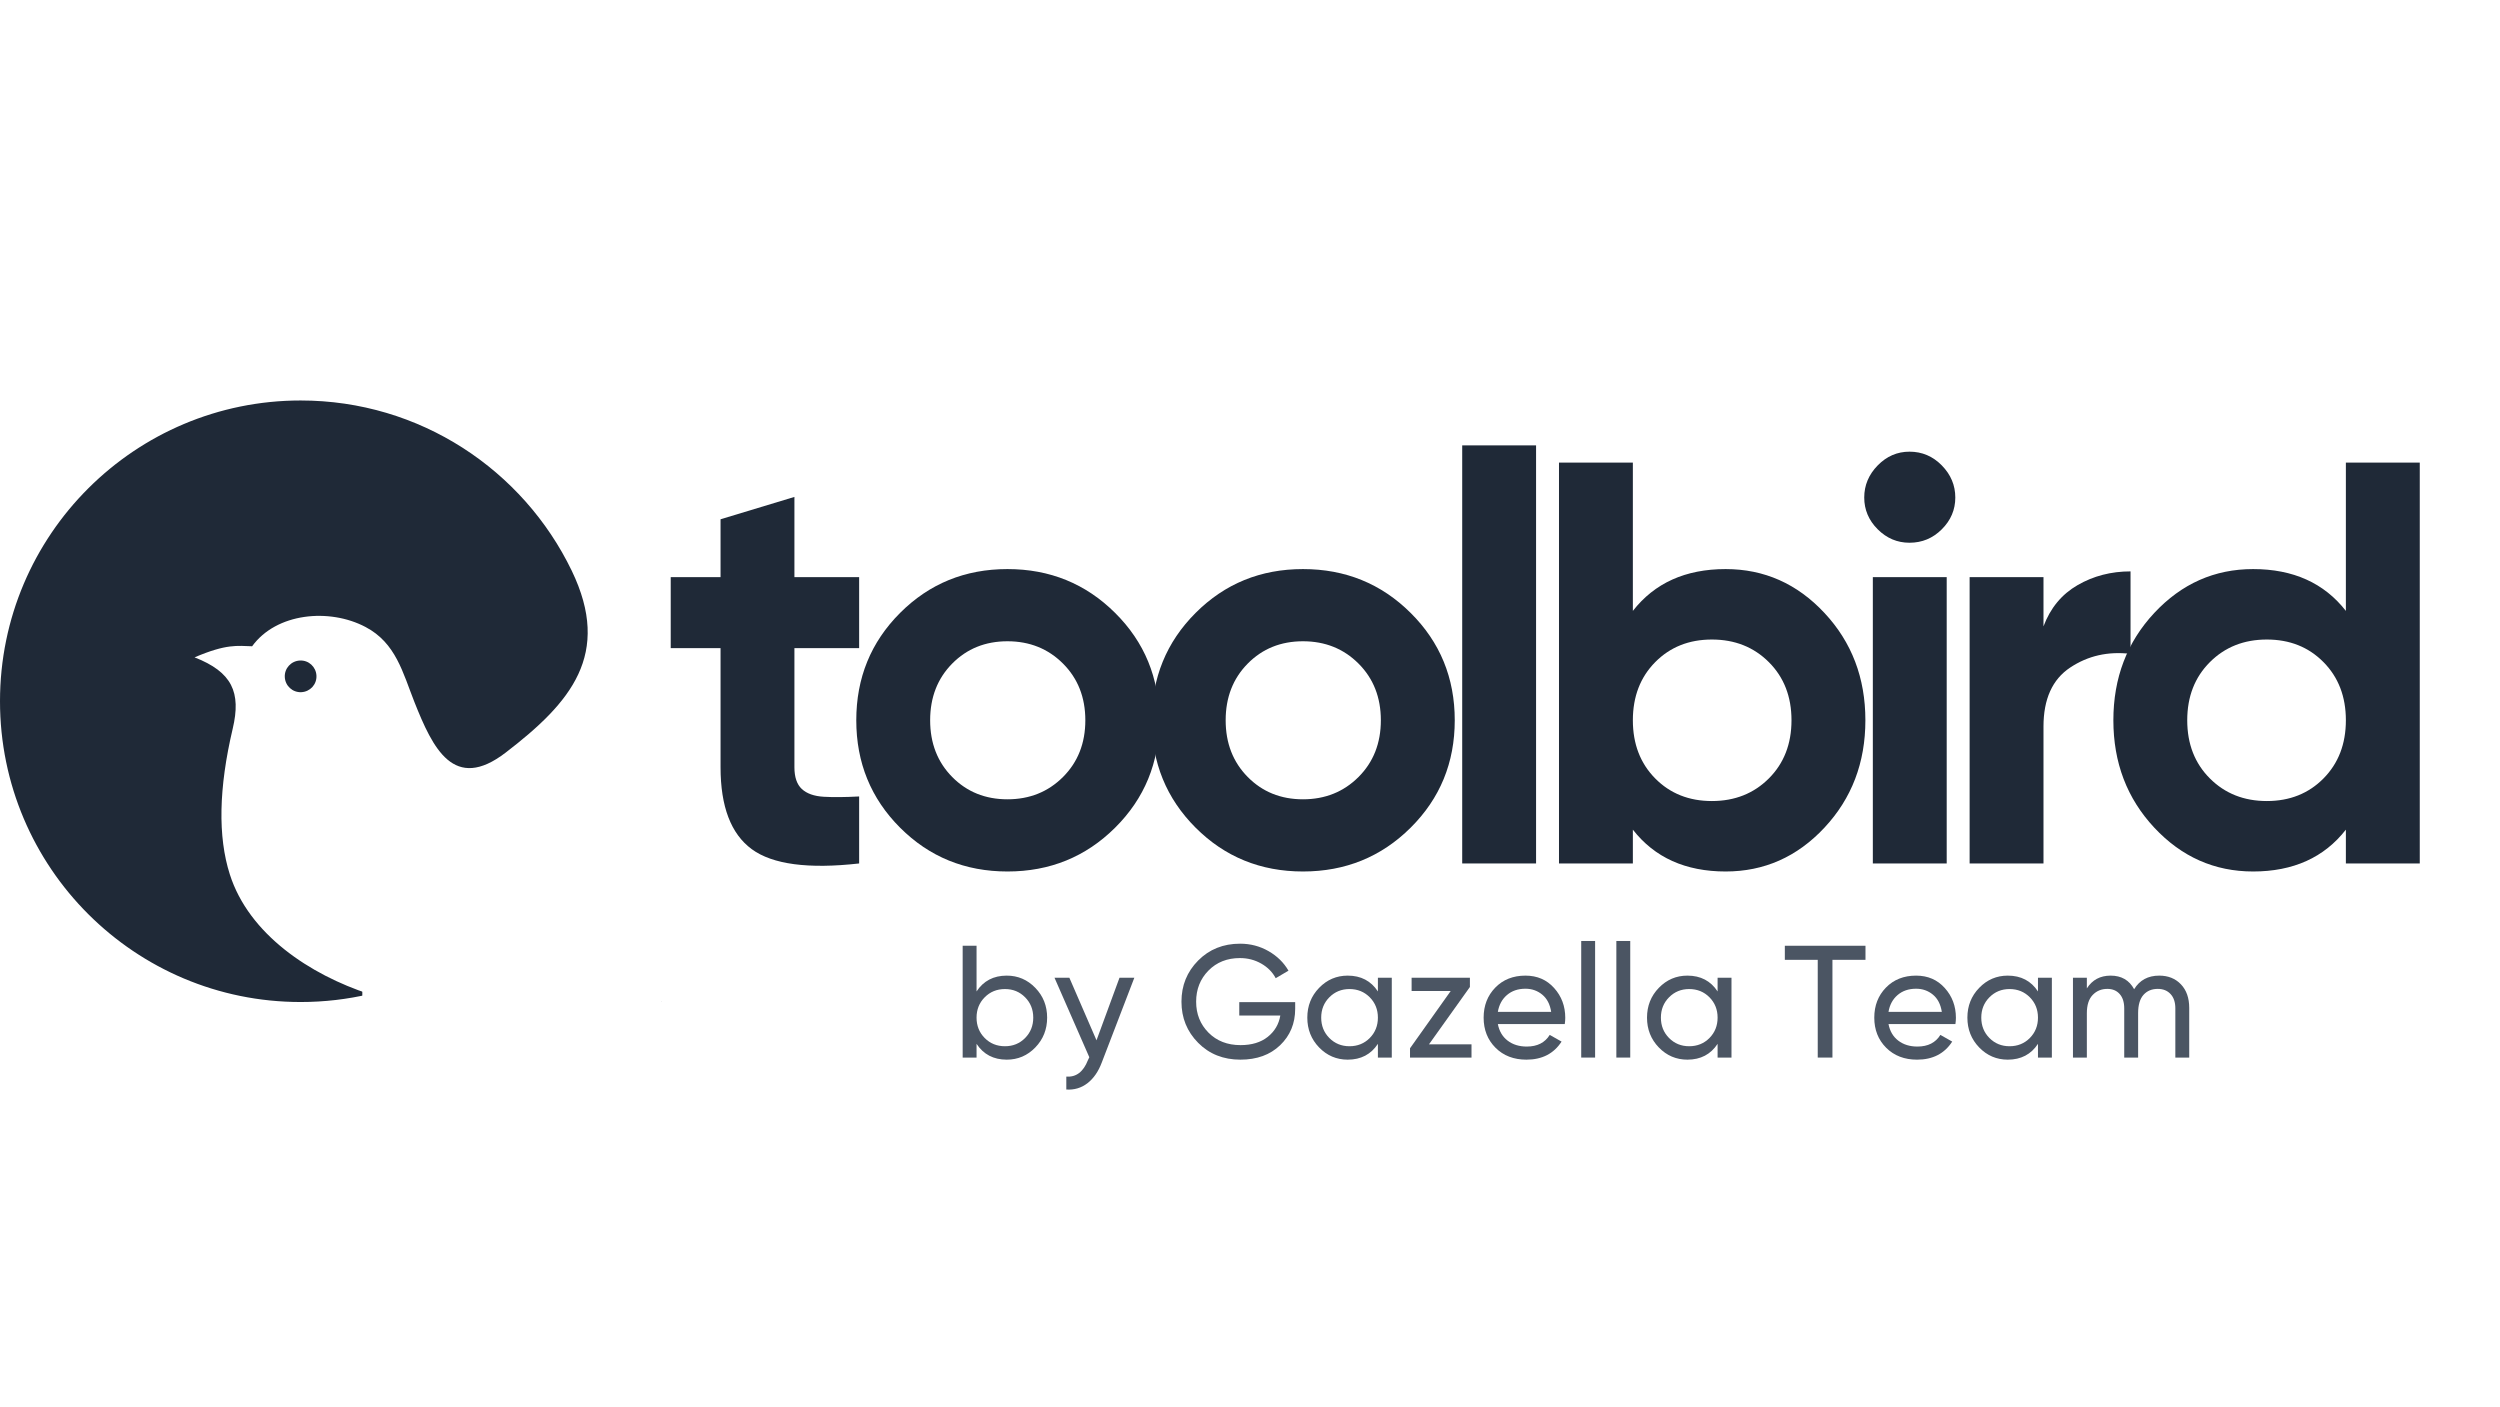
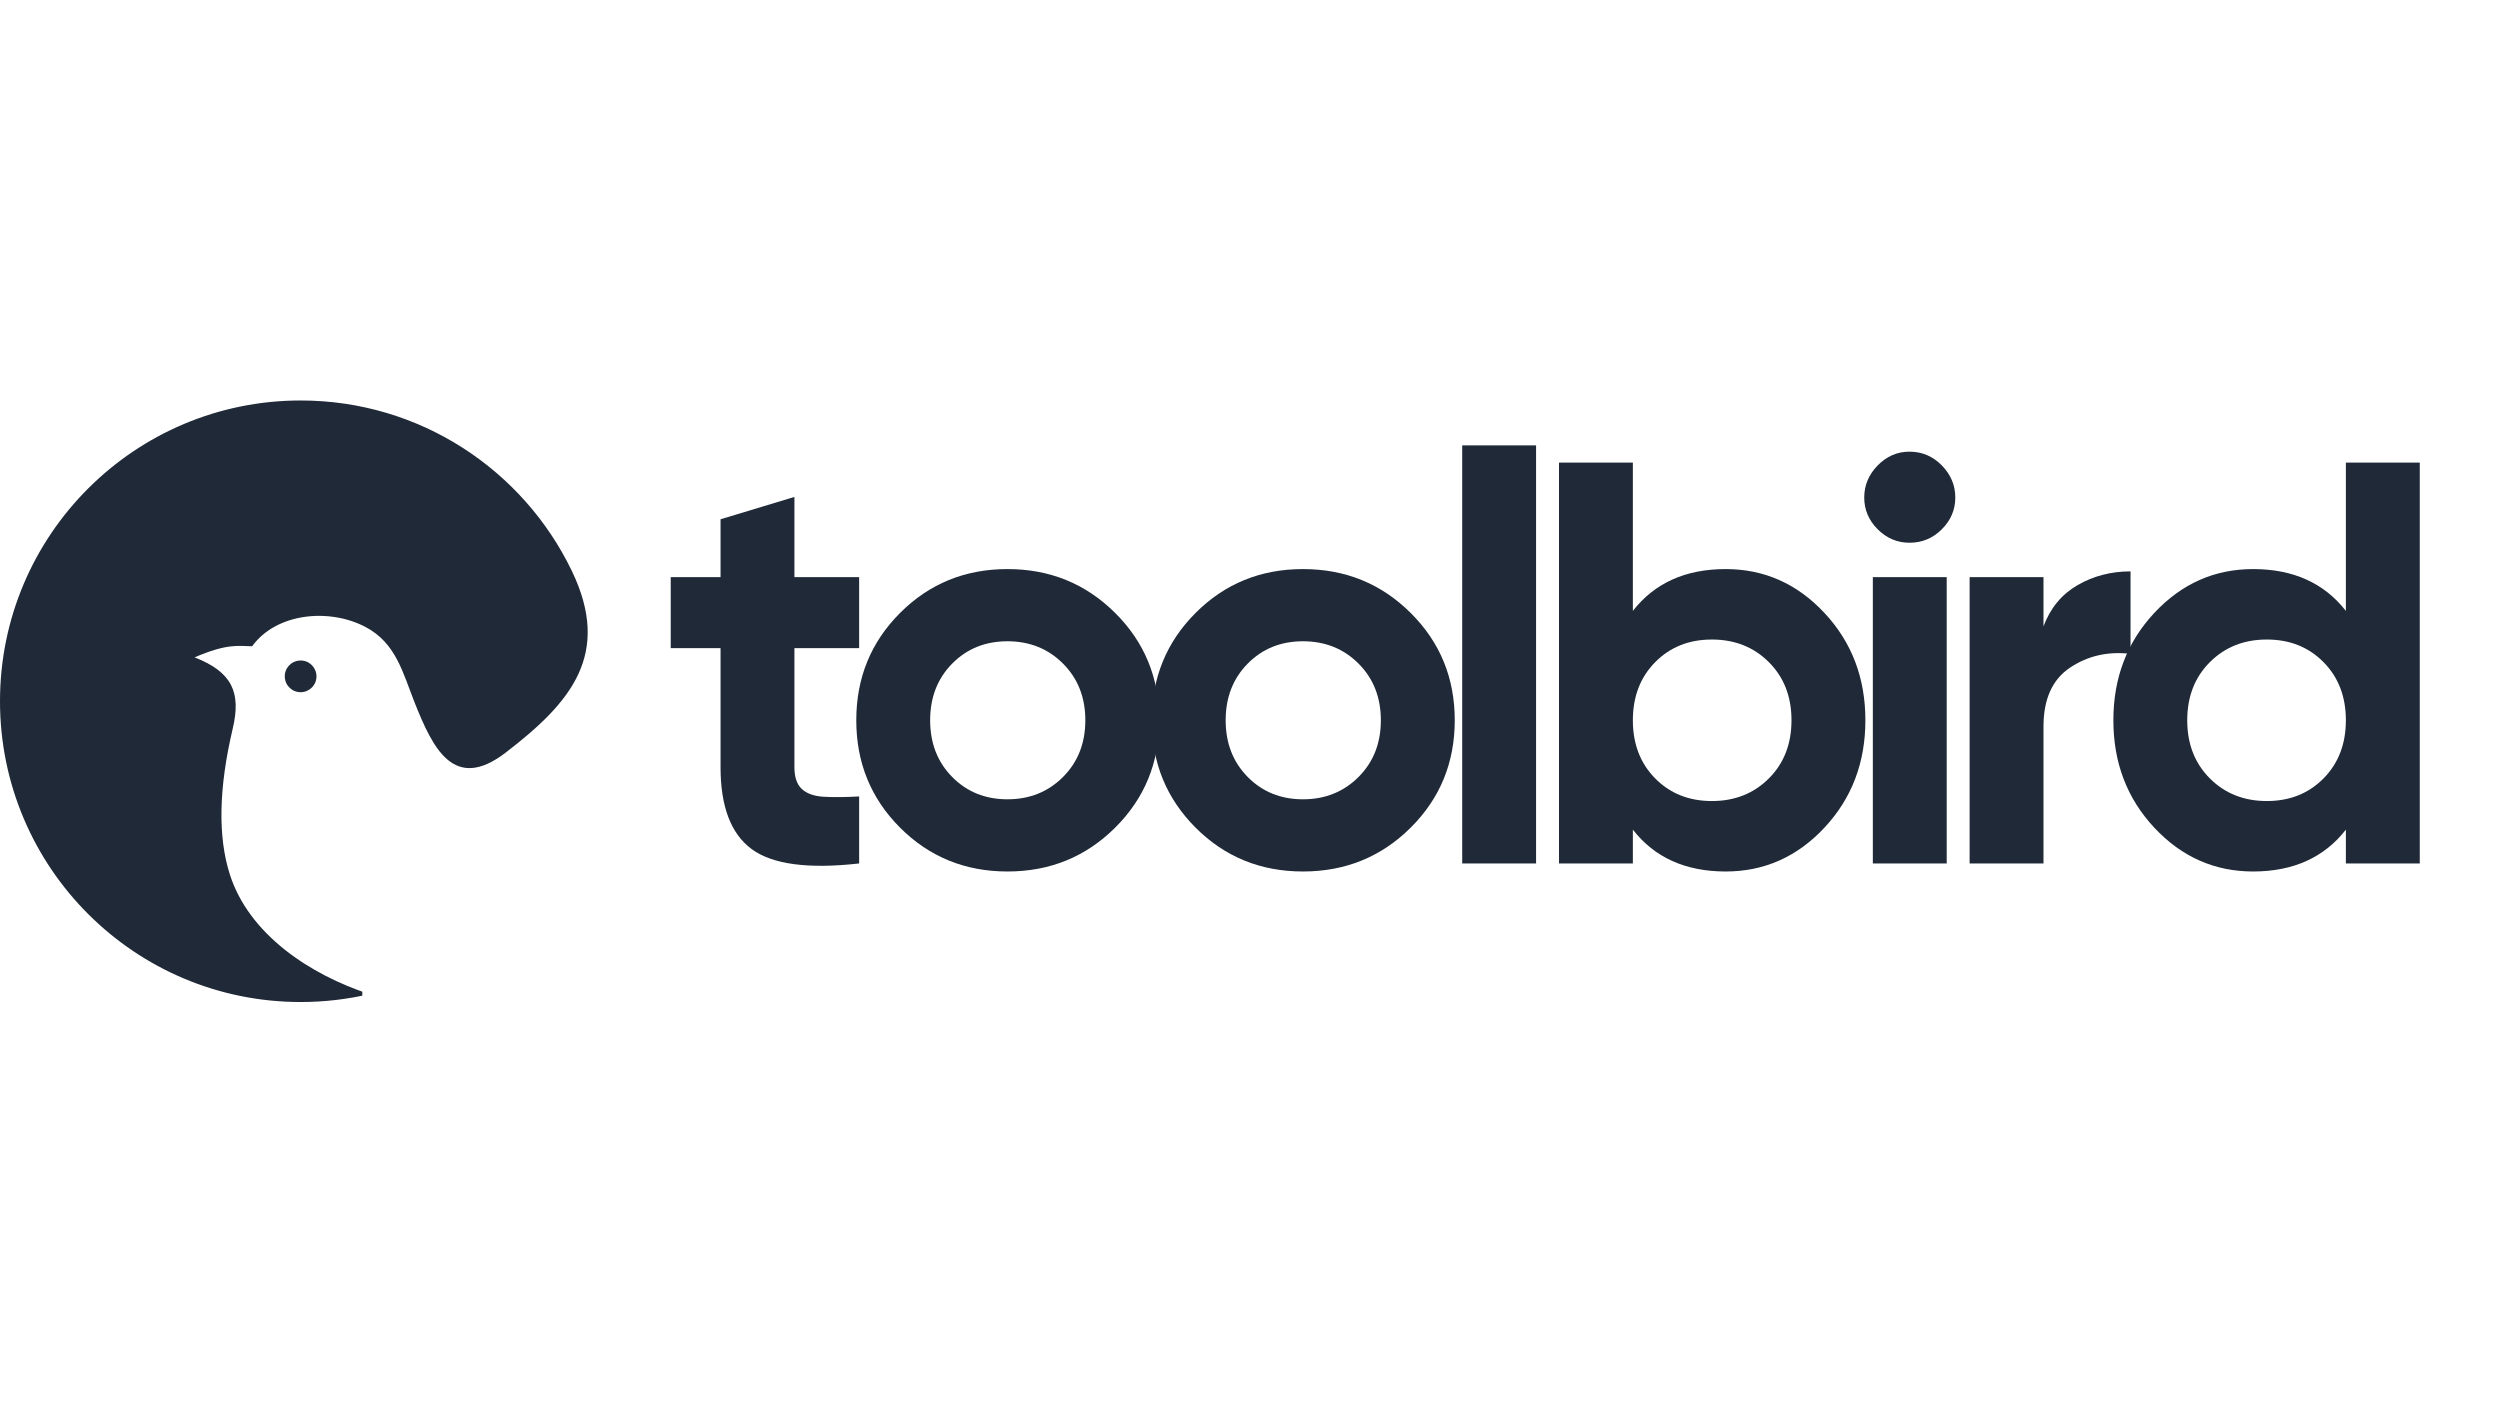
<svg xmlns="http://www.w3.org/2000/svg" width="1920" zoomAndPan="magnify" viewBox="0 0 1440 810" height="1080" preserveAspectRatio="xMidYMid meet" version="1.0">
  <defs>
    <g />
-     <clipPath id="0dd3532ea3">
+     <clipPath id="f5ef0bc35b">
      <path d="M 0 230.668 L 381 230.668 L 381 578 L 0 578 Z M 0 230.668 " clip-rule="nonzero" />
    </clipPath>
-     <clipPath id="dc437e41e0">
+     <clipPath id="c110925520">
      <path d="M 208.695 449.914 L 381.055 449.914 L 381.055 584.035 L 208.695 584.035 Z M 208.695 449.914 " clip-rule="nonzero" />
    </clipPath>
  </defs>
  <rect x="-144" width="1728" fill="#ffffff" y="-81" height="972" fill-opacity="1" />
  <rect x="-144" width="1728" fill="#ffffff" y="-81" height="972" fill-opacity="1" />
-   <g clip-path="url(#0dd3532ea3)">
+   <g clip-path="url(#f5ef0bc35b)">
    <path fill="#1f2937" d="M 284.066 479.348 C 314.816 522.949 346.148 545.992 381.047 577.078 C 300.559 579.312 248.672 561.492 225.215 523.527 C 224.301 521.953 223.391 520.297 222.477 518.637 C 212.363 498.746 210.211 475.203 232.84 460.945 C 260.277 443.621 266.242 454.148 284.066 479.348 Z M 173.574 398.695 C 168.516 398.945 164.289 395.051 164.039 389.992 C 163.793 384.938 167.688 380.711 172.742 380.461 C 177.801 380.211 182.027 384.109 182.277 389.164 C 182.523 394.219 178.629 398.449 173.574 398.695 Z M 329.324 328.738 C 301.305 270.715 241.957 230.676 173.156 230.676 C 125.496 230.676 82.227 249.992 50.895 281.242 C 19.48 312.574 0 355.926 0 403.918 C 0 451.828 19.48 495.262 50.895 526.598 C 82.227 557.844 125.414 577.16 173.156 577.16 C 186.836 577.16 200.098 575.586 212.781 572.602 C 178.547 561.41 143.398 538.199 132.375 503.637 C 125.414 481.836 125.992 453.902 134.035 419.75 C 139.008 398.777 133.703 387.09 112.066 378.637 C 130.469 370.762 136.688 372.004 145.223 372.254 C 159.148 353.023 189.652 350.121 210.543 361.148 C 228.031 370.348 232.012 387.422 238.723 404.414 C 249.25 430.859 261.352 456.555 291.359 433.426 C 328.824 404.664 352.531 376.895 329.324 328.738 Z M 329.324 328.738 " fill-opacity="1" fill-rule="evenodd" />
  </g>
-   <g clip-path="url(#dc437e41e0)">
+   <g clip-path="url(#c110925520)">
    <path fill="#ffffff" d="M 208.695 449.914 L 381.066 449.914 L 381.066 584.035 L 208.695 584.035 Z M 208.695 449.914 " fill-opacity="1" fill-rule="nonzero" />
  </g>
  <g fill="#1f2937" fill-opacity="1">
    <g transform="translate(381.054, 497.3519)">
      <g>
        <path d="M 113.812 -124.031 L 76.531 -124.031 L 76.531 -55.422 C 76.531 -49.703 77.957 -45.52 80.812 -42.875 C 83.676 -40.238 87.852 -38.754 93.344 -38.422 C 98.844 -38.098 105.664 -38.156 113.812 -38.594 L 113.812 0 C 84.562 3.301 63.941 0.555 51.953 -8.234 C 39.973 -17.035 33.984 -32.766 33.984 -55.422 L 33.984 -124.031 L 5.281 -124.031 L 5.281 -164.938 L 33.984 -164.938 L 33.984 -198.25 L 76.531 -211.125 L 76.531 -164.938 L 113.812 -164.938 Z M 113.812 -124.031 " />
      </g>
    </g>
  </g>
  <g fill="#1f2937" fill-opacity="1">
    <g transform="translate(482.3266, 497.3519)">
      <g>
        <path d="M 159.984 -20.609 C 143.055 -3.785 122.383 4.625 97.969 4.625 C 73.562 4.625 52.945 -3.785 36.125 -20.609 C 19.301 -37.441 10.891 -58.062 10.891 -82.469 C 10.891 -106.875 19.301 -127.488 36.125 -144.312 C 52.945 -161.145 73.562 -169.562 97.969 -169.562 C 122.383 -169.562 143.055 -161.145 159.984 -144.312 C 176.922 -127.488 185.391 -106.875 185.391 -82.469 C 185.391 -58.062 176.922 -37.441 159.984 -20.609 Z M 66.141 -49.812 C 74.609 -41.238 85.219 -36.953 97.969 -36.953 C 110.727 -36.953 121.395 -41.238 129.969 -49.812 C 138.539 -58.383 142.828 -69.27 142.828 -82.469 C 142.828 -95.664 138.539 -106.551 129.969 -115.125 C 121.395 -123.695 110.727 -127.984 97.969 -127.984 C 85.219 -127.984 74.609 -123.695 66.141 -115.125 C 57.672 -106.551 53.438 -95.664 53.438 -82.469 C 53.438 -69.27 57.672 -58.383 66.141 -49.812 Z M 66.141 -49.812 " />
      </g>
    </g>
  </g>
  <g fill="#1f2937" fill-opacity="1">
    <g transform="translate(652.544, 497.3519)">
      <g>
        <path d="M 159.984 -20.609 C 143.055 -3.785 122.383 4.625 97.969 4.625 C 73.562 4.625 52.945 -3.785 36.125 -20.609 C 19.301 -37.441 10.891 -58.062 10.891 -82.469 C 10.891 -106.875 19.301 -127.488 36.125 -144.312 C 52.945 -161.145 73.562 -169.562 97.969 -169.562 C 122.383 -169.562 143.055 -161.145 159.984 -144.312 C 176.922 -127.488 185.391 -106.875 185.391 -82.469 C 185.391 -58.062 176.922 -37.441 159.984 -20.609 Z M 66.141 -49.812 C 74.609 -41.238 85.219 -36.953 97.969 -36.953 C 110.727 -36.953 121.395 -41.238 129.969 -49.812 C 138.539 -58.383 142.828 -69.27 142.828 -82.469 C 142.828 -95.664 138.539 -106.551 129.969 -115.125 C 121.395 -123.695 110.727 -127.984 97.969 -127.984 C 85.219 -127.984 74.609 -123.695 66.141 -115.125 C 57.672 -106.551 53.438 -95.664 53.438 -82.469 C 53.438 -69.27 57.672 -58.383 66.141 -49.812 Z M 66.141 -49.812 " />
      </g>
    </g>
  </g>
  <g fill="#1f2937" fill-opacity="1">
    <g transform="translate(822.7613, 497.3519)">
      <g>
        <path d="M 19.469 0 L 19.469 -240.812 L 62.016 -240.812 L 62.016 0 Z M 19.469 0 " />
      </g>
    </g>
  </g>
  <g fill="#1f2937" fill-opacity="1">
    <g transform="translate(878.5105, 497.3519)">
      <g>
        <path d="M 115.453 -169.562 C 137.672 -169.562 156.641 -161.145 172.359 -144.312 C 188.086 -127.488 195.953 -106.875 195.953 -82.469 C 195.953 -58.062 188.086 -37.441 172.359 -20.609 C 156.641 -3.785 137.672 4.625 115.453 4.625 C 92.359 4.625 74.547 -3.406 62.016 -19.469 L 62.016 0 L 19.469 0 L 19.469 -230.906 L 62.016 -230.906 L 62.016 -145.469 C 74.547 -161.531 92.359 -169.562 115.453 -169.562 Z M 74.875 -48.984 C 83.457 -40.297 94.344 -35.953 107.531 -35.953 C 120.727 -35.953 131.672 -40.297 140.359 -48.984 C 149.047 -57.672 153.391 -68.832 153.391 -82.469 C 153.391 -96.102 149.047 -107.266 140.359 -115.953 C 131.672 -124.641 120.727 -128.984 107.531 -128.984 C 94.344 -128.984 83.457 -124.641 74.875 -115.953 C 66.301 -107.266 62.016 -96.102 62.016 -82.469 C 62.016 -68.832 66.301 -57.672 74.875 -48.984 Z M 74.875 -48.984 " />
      </g>
    </g>
  </g>
  <g fill="#1f2937" fill-opacity="1">
    <g transform="translate(1059.284, 497.3519)">
      <g>
        <path d="M 40.578 -184.734 C 33.535 -184.734 27.43 -187.316 22.266 -192.484 C 17.098 -197.648 14.516 -203.75 14.516 -210.781 C 14.516 -217.82 17.098 -223.984 22.266 -229.266 C 27.43 -234.547 33.535 -237.188 40.578 -237.188 C 47.828 -237.188 54.035 -234.547 59.203 -229.266 C 64.379 -223.984 66.969 -217.82 66.969 -210.781 C 66.969 -203.75 64.379 -197.648 59.203 -192.484 C 54.035 -187.316 47.828 -184.734 40.578 -184.734 Z M 19.469 0 L 19.469 -164.938 L 62.016 -164.938 L 62.016 0 Z M 19.469 0 " />
      </g>
    </g>
  </g>
  <g fill="#1f2937" fill-opacity="1">
    <g transform="translate(1115.033, 497.3519)">
      <g>
        <path d="M 62.016 -136.562 C 65.973 -147.125 72.516 -155.039 81.641 -160.312 C 90.766 -165.594 100.938 -168.234 112.156 -168.234 L 112.156 -120.734 C 99.176 -122.273 87.57 -119.633 77.344 -112.812 C 67.125 -106 62.016 -94.676 62.016 -78.844 L 62.016 0 L 19.469 0 L 19.469 -164.938 L 62.016 -164.938 Z M 62.016 -136.562 " />
      </g>
    </g>
  </g>
  <g fill="#1f2937" fill-opacity="1">
    <g transform="translate(1206.739, 497.3519)">
      <g>
        <path d="M 144.484 -230.906 L 187.047 -230.906 L 187.047 0 L 144.484 0 L 144.484 -19.469 C 131.953 -3.406 114.141 4.625 91.047 4.625 C 68.836 4.625 49.867 -3.785 34.141 -20.609 C 18.422 -37.441 10.562 -58.062 10.562 -82.469 C 10.562 -106.875 18.422 -127.488 34.141 -144.312 C 49.867 -161.145 68.836 -169.562 91.047 -169.562 C 114.141 -169.562 131.953 -161.531 144.484 -145.469 Z M 66.141 -48.984 C 74.828 -40.297 85.766 -35.953 98.953 -35.953 C 112.148 -35.953 123.035 -40.297 131.609 -48.984 C 140.191 -57.672 144.484 -68.832 144.484 -82.469 C 144.484 -96.102 140.191 -107.266 131.609 -115.953 C 123.035 -124.641 112.148 -128.984 98.953 -128.984 C 85.766 -128.984 74.828 -124.641 66.141 -115.953 C 57.453 -107.266 53.109 -96.102 53.109 -82.469 C 53.109 -68.832 57.453 -57.672 66.141 -48.984 Z M 66.141 -48.984 " />
      </g>
    </g>
  </g>
-   <g fill="#4b5563" fill-opacity="1">
-     <g transform="translate(548.4177, 609.161)">
-       <g>
-         <path d="M 31.469 -47.203 C 37.906 -47.203 43.391 -44.852 47.922 -40.156 C 52.461 -35.469 54.734 -29.75 54.734 -23 C 54.734 -16.25 52.461 -10.523 47.922 -5.828 C 43.391 -1.141 37.906 1.203 31.469 1.203 C 23.863 1.203 18.066 -1.832 14.078 -7.906 L 14.078 0 L 6.078 0 L 6.078 -64.406 L 14.078 -64.406 L 14.078 -38.094 C 18.066 -44.164 23.863 -47.203 31.469 -47.203 Z M 30.453 -6.531 C 35.055 -6.531 38.922 -8.109 42.047 -11.266 C 45.172 -14.43 46.734 -18.344 46.734 -23 C 46.734 -27.656 45.172 -31.562 42.047 -34.719 C 38.922 -37.883 35.055 -39.469 30.453 -39.469 C 25.785 -39.469 21.891 -37.883 18.766 -34.719 C 15.641 -31.562 14.078 -27.656 14.078 -23 C 14.078 -18.344 15.641 -14.43 18.766 -11.266 C 21.891 -8.109 25.785 -6.531 30.453 -6.531 Z M 30.453 -6.531 " />
-       </g>
-     </g>
-   </g>
-   <g fill="#4b5563" fill-opacity="1">
-     <g transform="translate(606.6488, 609.161)">
-       <g>
-         <path d="M 38.188 -46 L 46.734 -46 L 27.969 2.859 C 26.008 8.066 23.266 12.035 19.734 14.766 C 16.203 17.492 12.141 18.707 7.547 18.406 L 7.547 10.953 C 13.191 11.379 17.332 8.25 19.969 1.562 L 20.797 -0.188 L 0.734 -46 L 9.297 -46 L 24.938 -9.938 Z M 38.188 -46 " />
-       </g>
-     </g>
-   </g>
-   <g fill="#4b5563" fill-opacity="1">
-     <g transform="translate(654.0248, 609.161)">
-       <g />
-     </g>
-   </g>
-   <g fill="#4b5563" fill-opacity="1">
-     <g transform="translate(677.0229, 609.161)">
-       <g>
-         <path d="M 69 -31.922 L 69 -28.062 C 69 -19.656 66.113 -12.676 60.344 -7.125 C 54.582 -1.57 46.945 1.203 37.438 1.203 C 27.625 1.203 19.516 -2.031 13.109 -8.5 C 6.703 -14.977 3.5 -22.879 3.5 -32.203 C 3.5 -41.523 6.703 -49.422 13.109 -55.891 C 19.516 -62.359 27.566 -65.594 37.266 -65.594 C 43.211 -65.594 48.672 -64.164 53.641 -61.312 C 58.609 -58.469 62.441 -54.711 65.141 -50.047 L 57.781 -45.719 C 55.938 -49.219 53.16 -52.023 49.453 -54.141 C 45.742 -56.254 41.648 -57.312 37.172 -57.312 C 29.805 -57.312 23.758 -54.906 19.031 -50.094 C 14.312 -45.281 11.953 -39.316 11.953 -32.203 C 11.953 -25.086 14.328 -19.133 19.078 -14.344 C 23.836 -9.562 29.988 -7.172 37.531 -7.172 C 43.977 -7.172 49.191 -8.75 53.172 -11.906 C 57.16 -15.07 59.582 -19.172 60.438 -24.203 L 36.797 -24.203 L 36.797 -31.922 Z M 69 -31.922 " />
-       </g>
-     </g>
-   </g>
-   <g fill="#4b5563" fill-opacity="1">
-     <g transform="translate(749.5127, 609.161)">
-       <g>
-         <path d="M 44.156 -46 L 52.156 -46 L 52.156 0 L 44.156 0 L 44.156 -7.906 C 40.176 -1.832 34.379 1.203 26.766 1.203 C 20.328 1.203 14.836 -1.141 10.297 -5.828 C 5.766 -10.523 3.5 -16.25 3.5 -23 C 3.5 -29.75 5.766 -35.469 10.297 -40.156 C 14.836 -44.852 20.328 -47.203 26.766 -47.203 C 34.379 -47.203 40.176 -44.164 44.156 -38.094 Z M 27.781 -6.531 C 32.445 -6.531 36.344 -8.109 39.469 -11.266 C 42.594 -14.43 44.156 -18.344 44.156 -23 C 44.156 -27.656 42.594 -31.562 39.469 -34.719 C 36.344 -37.883 32.445 -39.469 27.781 -39.469 C 23.188 -39.469 19.32 -37.883 16.188 -34.719 C 13.062 -31.562 11.5 -27.656 11.5 -23 C 11.5 -18.344 13.062 -14.43 16.188 -11.266 C 19.32 -8.109 23.188 -6.531 27.781 -6.531 Z M 27.781 -6.531 " />
-       </g>
-     </g>
-   </g>
-   <g fill="#4b5563" fill-opacity="1">
-     <g transform="translate(807.7439, 609.161)">
-       <g>
-         <path d="M 15.359 -7.641 L 39.844 -7.641 L 39.844 0 L 4.422 0 L 4.422 -5.344 L 27.875 -38.359 L 5.344 -38.359 L 5.344 -46 L 38.922 -46 L 38.922 -40.656 Z M 15.359 -7.641 " />
-       </g>
-     </g>
-   </g>
-   <g fill="#4b5563" fill-opacity="1">
-     <g transform="translate(851.0722, 609.161)">
-       <g>
-         <path d="M 11.688 -19.312 C 12.477 -15.207 14.359 -12.02 17.328 -9.75 C 20.305 -7.477 23.977 -6.344 28.344 -6.344 C 34.406 -6.344 38.816 -8.582 41.578 -13.062 L 48.391 -9.203 C 43.91 -2.266 37.164 1.203 28.156 1.203 C 20.852 1.203 14.914 -1.082 10.344 -5.656 C 5.781 -10.227 3.5 -16.008 3.5 -23 C 3.5 -29.926 5.734 -35.691 10.203 -40.297 C 14.68 -44.898 20.477 -47.203 27.594 -47.203 C 34.344 -47.203 39.848 -44.82 44.109 -40.062 C 48.379 -35.312 50.516 -29.594 50.516 -22.906 C 50.516 -21.738 50.422 -20.539 50.234 -19.312 Z M 27.594 -39.656 C 23.301 -39.656 19.742 -38.441 16.922 -36.016 C 14.109 -33.598 12.363 -30.363 11.688 -26.312 L 42.406 -26.312 C 41.738 -30.664 40.023 -33.977 37.266 -36.25 C 34.504 -38.52 31.281 -39.656 27.594 -39.656 Z M 27.594 -39.656 " />
-       </g>
-     </g>
-   </g>
-   <g fill="#4b5563" fill-opacity="1">
-     <g transform="translate(904.7037, 609.161)">
-       <g>
-         <path d="M 6.078 0 L 6.078 -67.156 L 14.078 -67.156 L 14.078 0 Z M 6.078 0 " />
-       </g>
-     </g>
-   </g>
-   <g fill="#4b5563" fill-opacity="1">
-     <g transform="translate(924.942, 609.161)">
-       <g>
-         <path d="M 6.078 0 L 6.078 -67.156 L 14.078 -67.156 L 14.078 0 Z M 6.078 0 " />
-       </g>
-     </g>
-   </g>
-   <g fill="#4b5563" fill-opacity="1">
-     <g transform="translate(945.1802, 609.161)">
-       <g>
-         <path d="M 44.156 -46 L 52.156 -46 L 52.156 0 L 44.156 0 L 44.156 -7.906 C 40.176 -1.832 34.379 1.203 26.766 1.203 C 20.328 1.203 14.836 -1.141 10.297 -5.828 C 5.766 -10.523 3.5 -16.25 3.5 -23 C 3.5 -29.75 5.766 -35.469 10.297 -40.156 C 14.836 -44.852 20.328 -47.203 26.766 -47.203 C 34.379 -47.203 40.176 -44.164 44.156 -38.094 Z M 27.781 -6.531 C 32.445 -6.531 36.344 -8.109 39.469 -11.266 C 42.594 -14.43 44.156 -18.344 44.156 -23 C 44.156 -27.656 42.594 -31.562 39.469 -34.719 C 36.344 -37.883 32.445 -39.469 27.781 -39.469 C 23.188 -39.469 19.32 -37.883 16.188 -34.719 C 13.062 -31.562 11.5 -27.656 11.5 -23 C 11.5 -18.344 13.062 -14.43 16.188 -11.266 C 19.32 -8.109 23.188 -6.531 27.781 -6.531 Z M 27.781 -6.531 " />
-       </g>
-     </g>
-   </g>
-   <g fill="#4b5563" fill-opacity="1">
-     <g transform="translate(1003.411, 609.161)">
-       <g />
-     </g>
-   </g>
-   <g fill="#4b5563" fill-opacity="1">
-     <g transform="translate(1026.409, 609.161)">
-       <g>
-         <path d="M 48.109 -64.406 L 48.109 -56.297 L 29.078 -56.297 L 29.078 0 L 20.609 0 L 20.609 -56.297 L 1.656 -56.297 L 1.656 -64.406 Z M 48.109 -64.406 " />
-       </g>
-     </g>
-   </g>
-   <g fill="#4b5563" fill-opacity="1">
-     <g transform="translate(1076.085, 609.161)">
-       <g>
-         <path d="M 11.688 -19.312 C 12.477 -15.207 14.359 -12.02 17.328 -9.75 C 20.305 -7.477 23.977 -6.344 28.344 -6.344 C 34.406 -6.344 38.816 -8.582 41.578 -13.062 L 48.391 -9.203 C 43.91 -2.266 37.164 1.203 28.156 1.203 C 20.852 1.203 14.914 -1.082 10.344 -5.656 C 5.781 -10.227 3.5 -16.008 3.5 -23 C 3.5 -29.926 5.734 -35.691 10.203 -40.297 C 14.68 -44.898 20.477 -47.203 27.594 -47.203 C 34.344 -47.203 39.848 -44.82 44.109 -40.062 C 48.379 -35.312 50.516 -29.594 50.516 -22.906 C 50.516 -21.738 50.422 -20.539 50.234 -19.312 Z M 27.594 -39.656 C 23.301 -39.656 19.742 -38.441 16.922 -36.016 C 14.109 -33.598 12.363 -30.363 11.688 -26.312 L 42.406 -26.312 C 41.738 -30.664 40.023 -33.977 37.266 -36.25 C 34.504 -38.52 31.281 -39.656 27.594 -39.656 Z M 27.594 -39.656 " />
-       </g>
-     </g>
-   </g>
-   <g fill="#4b5563" fill-opacity="1">
-     <g transform="translate(1129.717, 609.161)">
-       <g>
-         <path d="M 44.156 -46 L 52.156 -46 L 52.156 0 L 44.156 0 L 44.156 -7.906 C 40.176 -1.832 34.379 1.203 26.766 1.203 C 20.328 1.203 14.836 -1.141 10.297 -5.828 C 5.766 -10.523 3.5 -16.25 3.5 -23 C 3.5 -29.75 5.766 -35.469 10.297 -40.156 C 14.836 -44.852 20.328 -47.203 26.766 -47.203 C 34.379 -47.203 40.176 -44.164 44.156 -38.094 Z M 27.781 -6.531 C 32.445 -6.531 36.344 -8.109 39.469 -11.266 C 42.594 -14.43 44.156 -18.344 44.156 -23 C 44.156 -27.656 42.594 -31.562 39.469 -34.719 C 36.344 -37.883 32.445 -39.469 27.781 -39.469 C 23.188 -39.469 19.32 -37.883 16.188 -34.719 C 13.062 -31.562 11.5 -27.656 11.5 -23 C 11.5 -18.344 13.062 -14.43 16.188 -11.266 C 19.32 -8.109 23.188 -6.531 27.781 -6.531 Z M 27.781 -6.531 " />
-       </g>
-     </g>
-   </g>
-   <g fill="#4b5563" fill-opacity="1">
-     <g transform="translate(1187.948, 609.161)">
-       <g>
-         <path d="M 55.75 -47.203 C 60.906 -47.203 65.078 -45.531 68.266 -42.188 C 71.453 -38.844 73.047 -34.316 73.047 -28.609 L 73.047 0 L 65.047 0 L 65.047 -28.344 C 65.047 -31.895 64.125 -34.648 62.281 -36.609 C 60.445 -38.578 57.992 -39.562 54.922 -39.562 C 51.484 -39.562 48.738 -38.41 46.688 -36.109 C 44.633 -33.805 43.609 -30.297 43.609 -25.578 L 43.609 0 L 35.609 0 L 35.609 -28.344 C 35.609 -31.895 34.734 -34.648 32.984 -36.609 C 31.234 -38.578 28.859 -39.562 25.859 -39.562 C 22.484 -39.562 19.676 -38.395 17.438 -36.062 C 15.195 -33.727 14.078 -30.234 14.078 -25.578 L 14.078 0 L 6.078 0 L 6.078 -46 L 14.078 -46 L 14.078 -39.844 C 17.203 -44.75 21.77 -47.203 27.781 -47.203 C 33.977 -47.203 38.488 -44.594 41.312 -39.375 C 44.5 -44.594 49.312 -47.203 55.75 -47.203 Z M 55.75 -47.203 " />
-       </g>
-     </g>
-   </g>
</svg>
